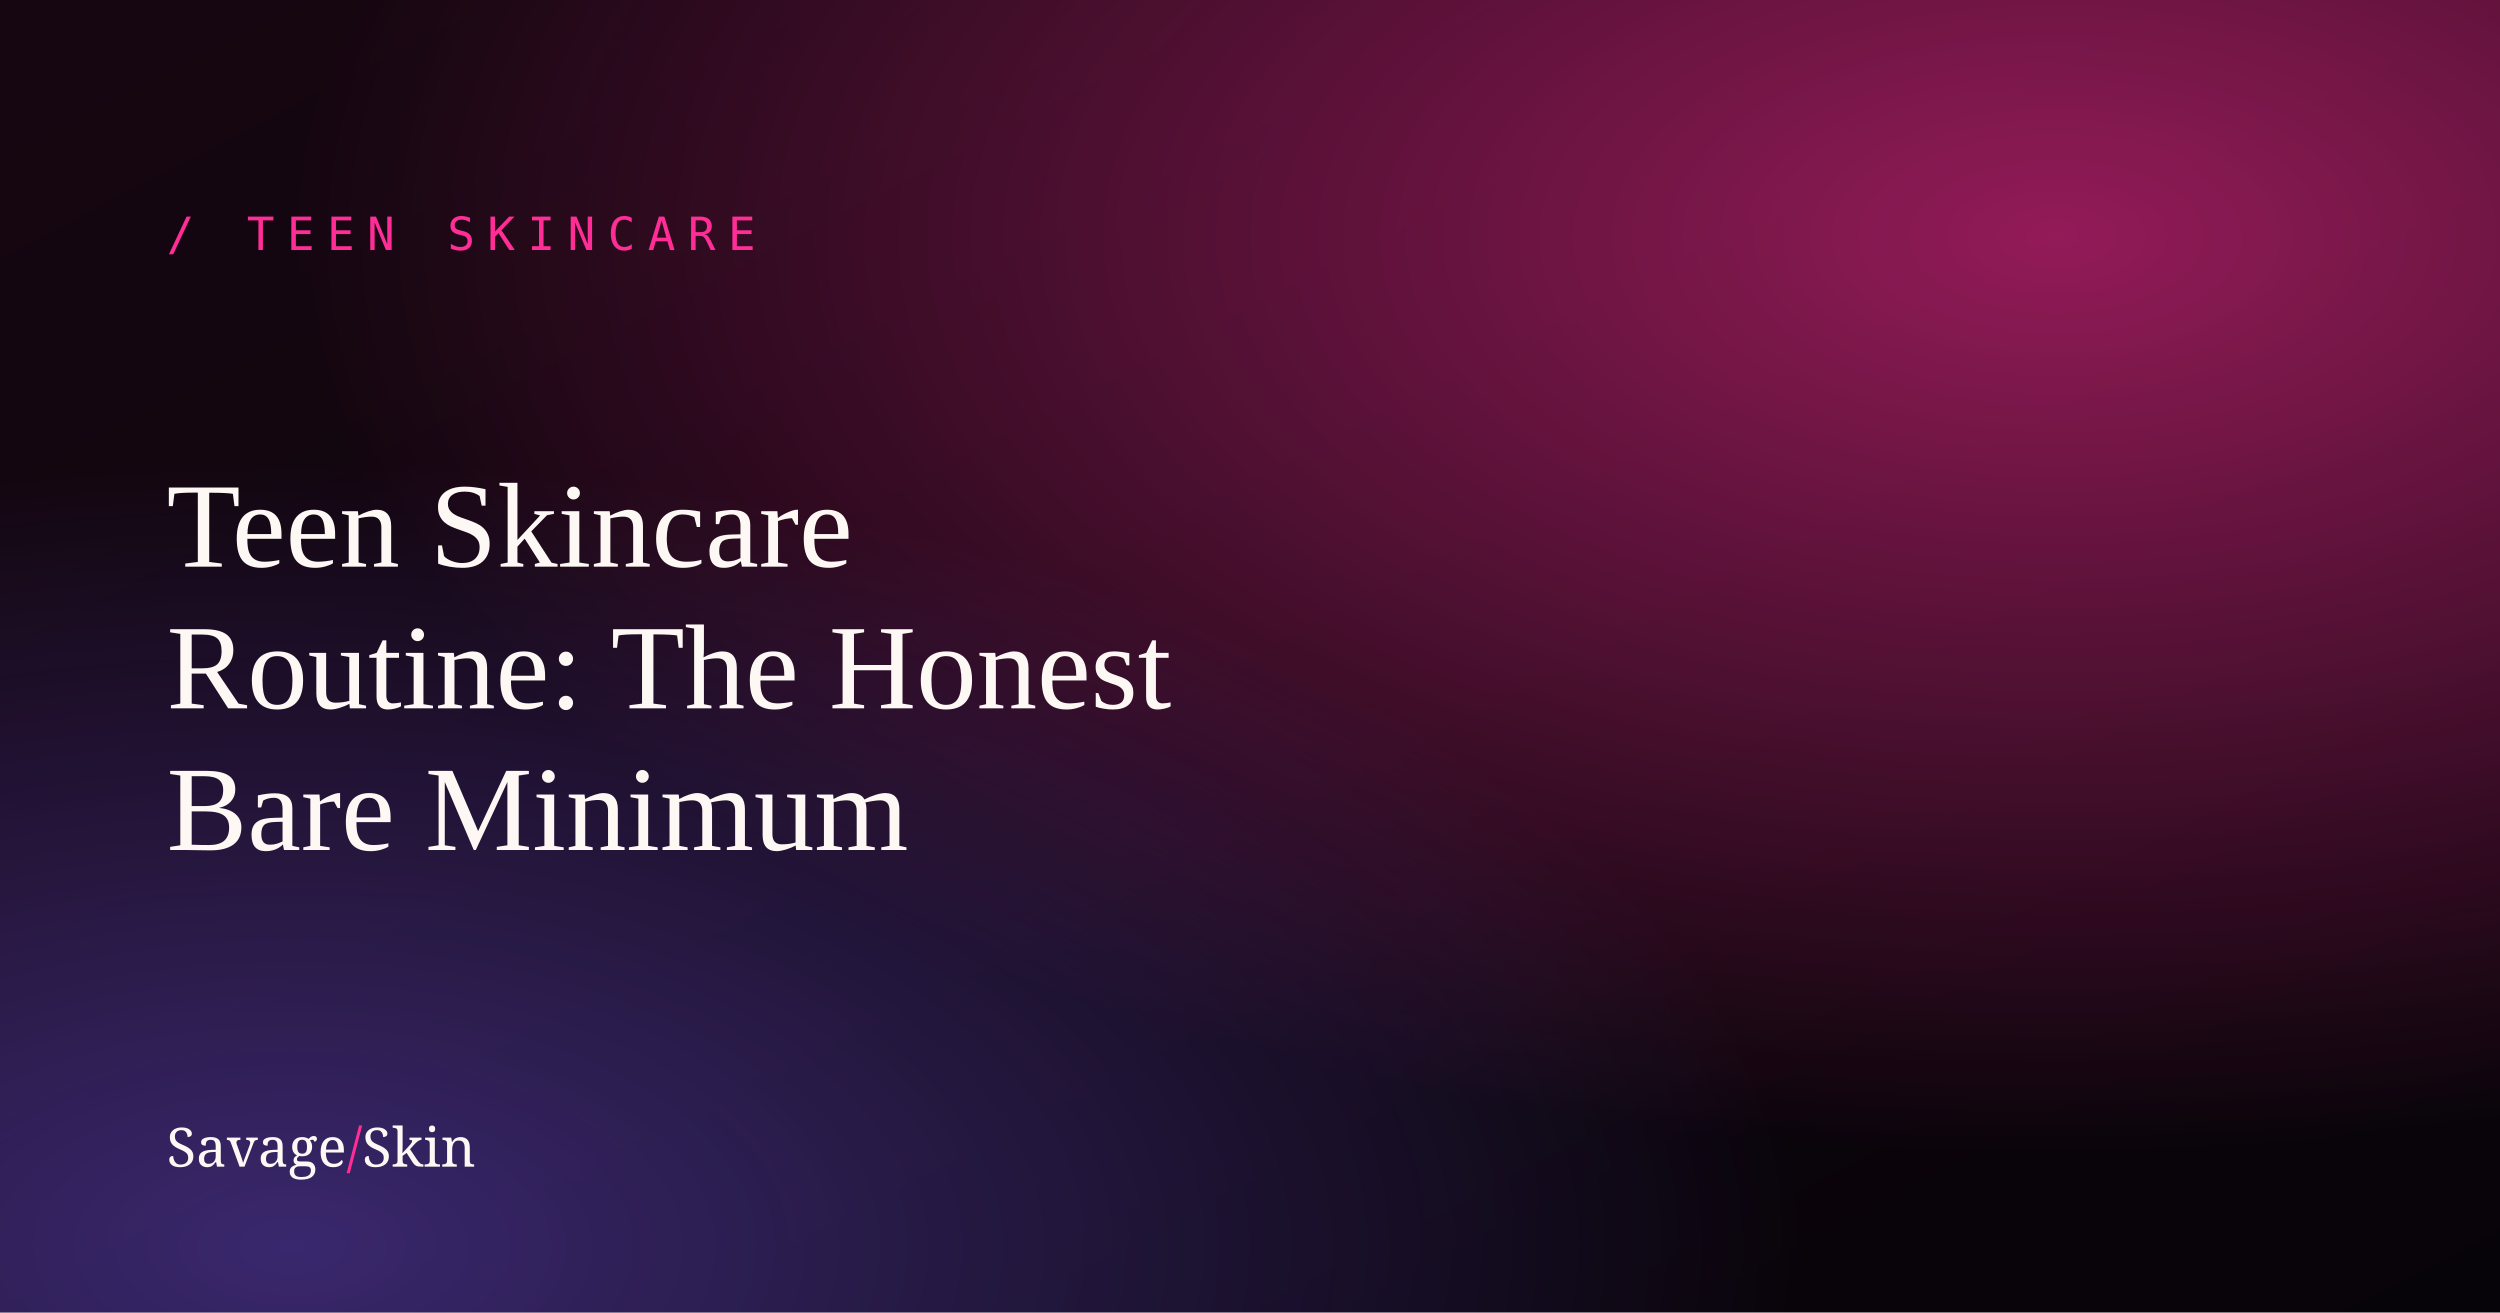
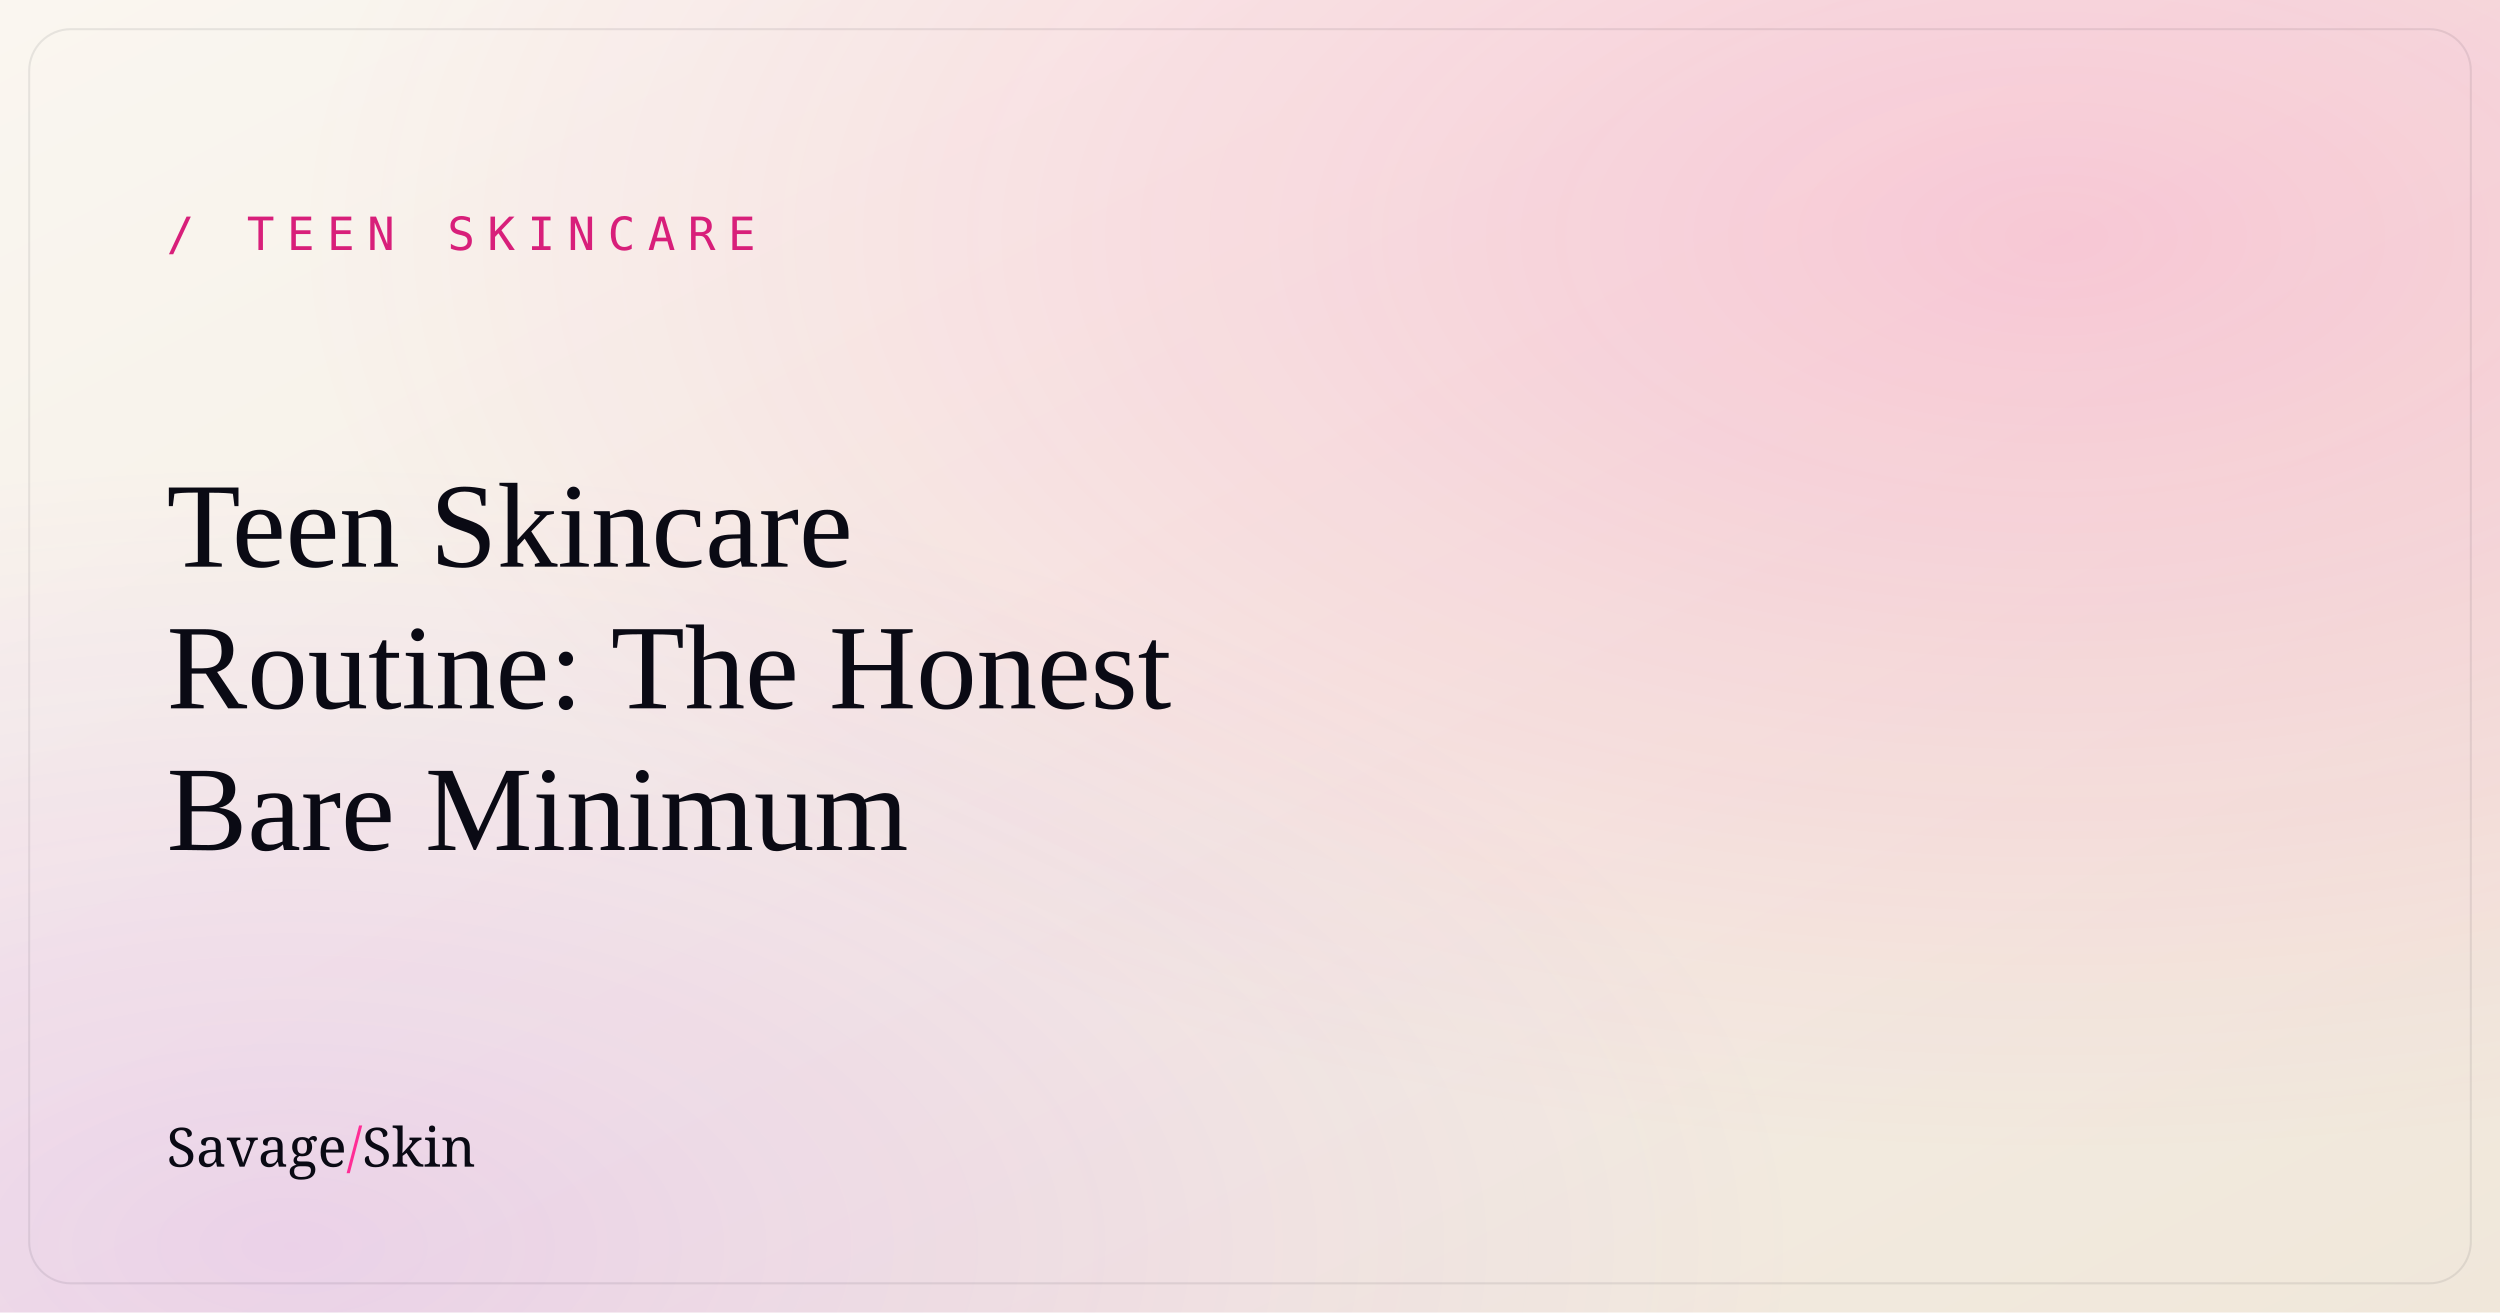
<svg xmlns="http://www.w3.org/2000/svg" viewBox="0 0 1200 630" width="1200" height="630" role="img">
  <defs>
    <linearGradient id="bg" x1="0" y1="0" x2="1" y2="1">
-       <stop offset="0" stop-color="#160611" />
-       <stop offset="1" stop-color="#070409" />
+       <stop offset="0" stop-color="#faf6f0" />
+       <stop offset="1" stop-color="#f0e7da" />
    </linearGradient>
    <radialGradient id="glow" cx="0.82" cy="0.18" r="0.7">
-       <stop offset="0" stop-color="#ff2d95" stop-opacity="0.55" />
+       <stop offset="0" stop-color="#ff2d95" stop-opacity="0.20" />
      <stop offset="1" stop-color="#ff2d95" stop-opacity="0" />
    </radialGradient>
    <radialGradient id="glow2" cx="0.12" cy="0.95" r="0.6">
-       <stop offset="0" stop-color="#7b5cff" stop-opacity="0.4" />
-       <stop offset="1" stop-color="#7b5cff" stop-opacity="0" />
+       <stop offset="0" stop-color="#b026ff" stop-opacity="0.14" />
+       <stop offset="1" stop-color="#b026ff" stop-opacity="0" />
    </radialGradient>
  </defs>
  <rect width="1200" height="630" fill="url(#bg)" />
  <rect width="1200" height="630" fill="url(#glow)" />
  <rect width="1200" height="630" fill="url(#glow2)" />
-   <text x="80" y="120" font-family="'JetBrains Mono', monospace" font-size="22" letter-spacing="6" fill="#ff2d95">/ TEEN SKINCARE</text>
-   <text font-family="Georgia, 'Times New Roman', serif" font-size="58" font-weight="500" fill="#fdf8f4">
+   <rect x="14" y="14" width="1172" height="602" rx="20" fill="none" stroke="#0a0a14" stroke-opacity="0.08" />
+   <text x="80" y="120" font-family="'JetBrains Mono', monospace" font-size="22" letter-spacing="6" fill="#d81f7a">/ TEEN SKINCARE</text>
+   <text font-family="Georgia, 'Times New Roman', serif" font-size="58" font-weight="500" fill="#0a0a14">
    <tspan x="80" y="272">Teen Skincare</tspan>
    <tspan x="80" y="340">Routine: The Honest</tspan>
    <tspan x="80" y="408">Bare Minimum</tspan>
  </text>
-   <text x="80" y="560" font-family="Georgia, serif" font-size="26" fill="#fdf8f4">Savage<tspan fill="#ff2d95">/</tspan>Skin</text>
+   <text x="80" y="560" font-family="Georgia, serif" font-size="26" fill="#0a0a14">Savage<tspan fill="#ff2d95">/</tspan>Skin</text>
</svg>
